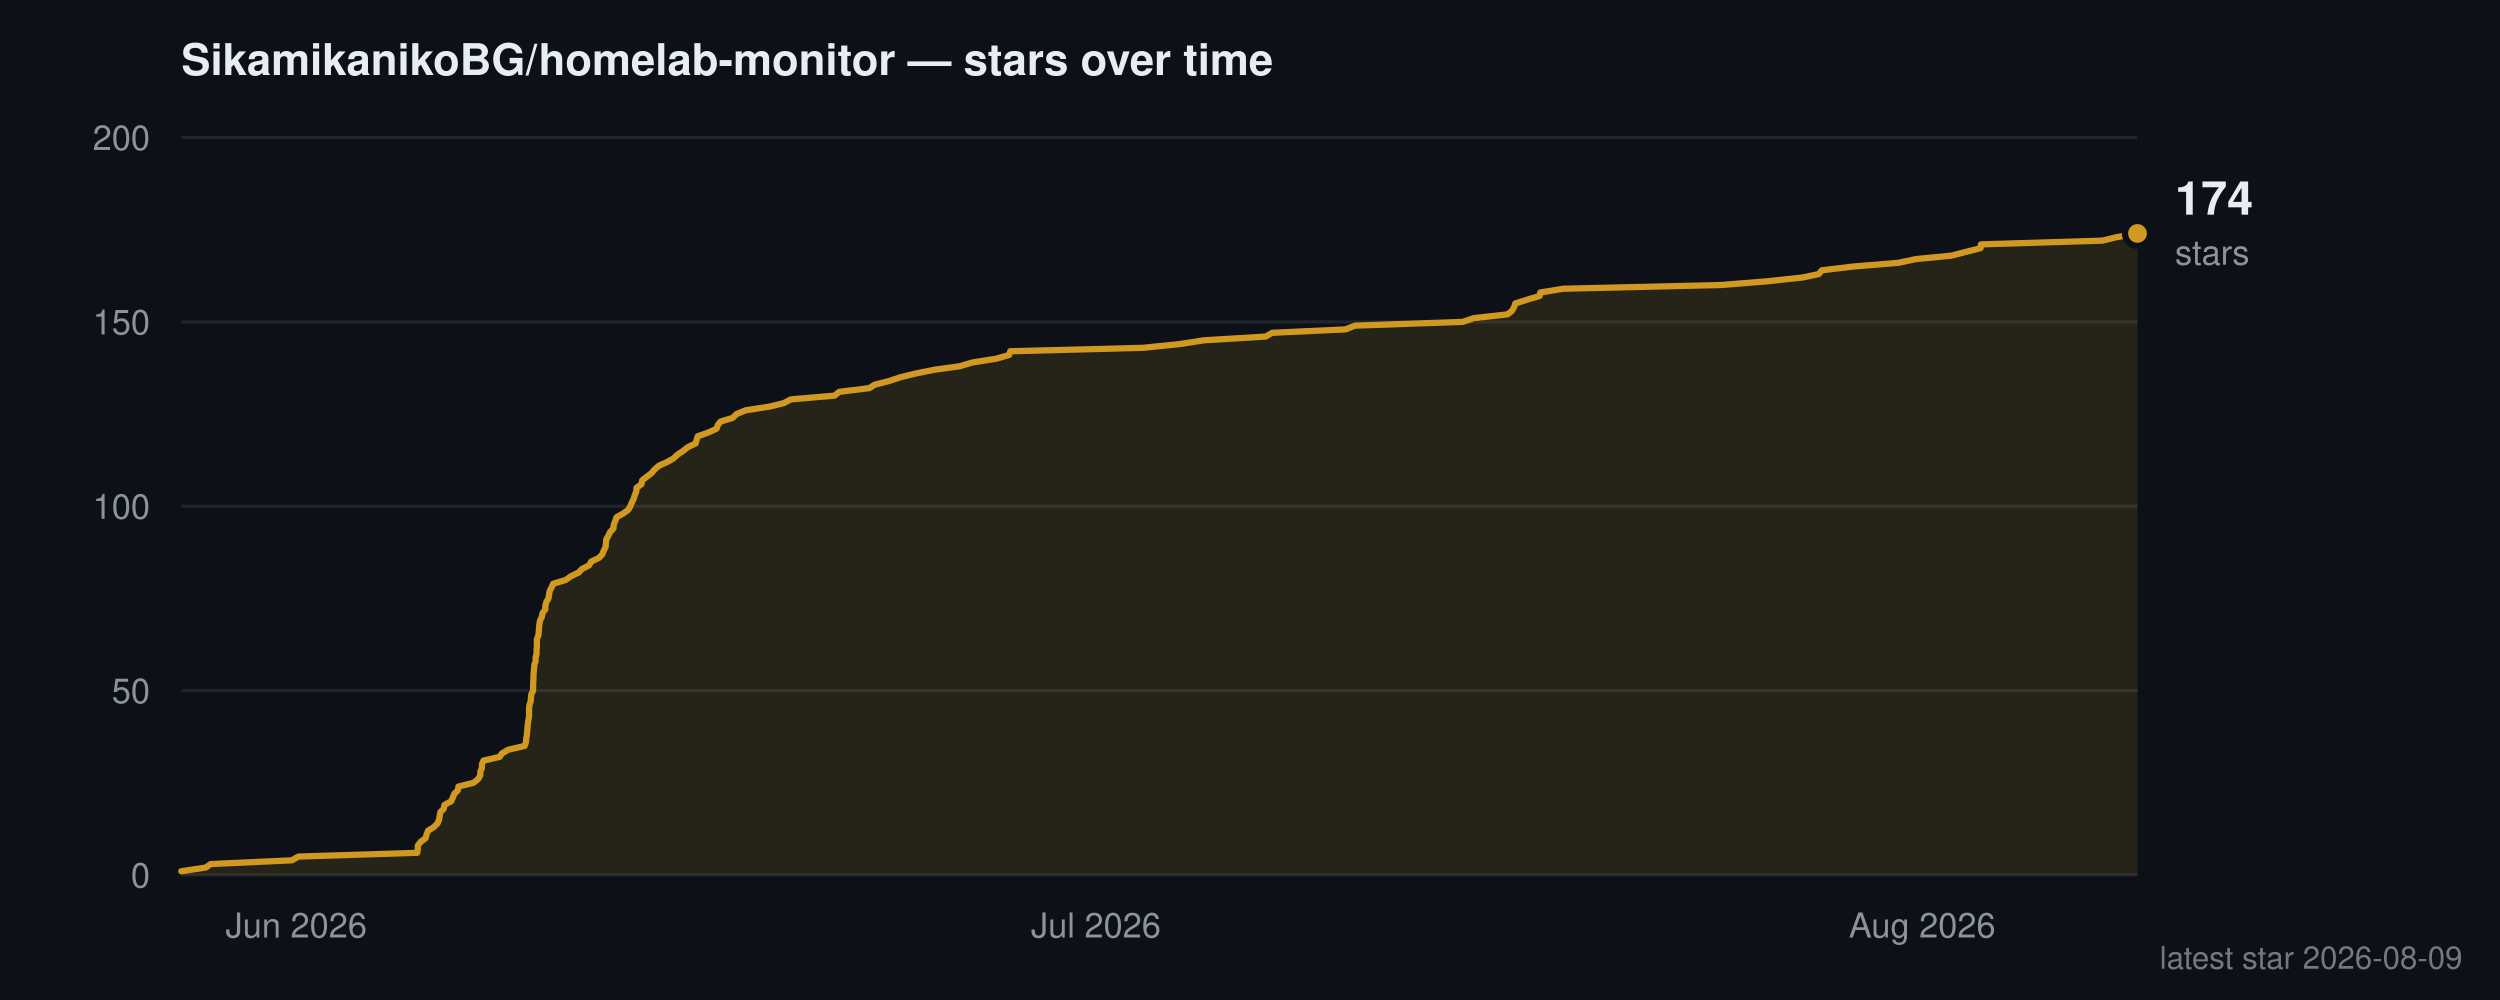
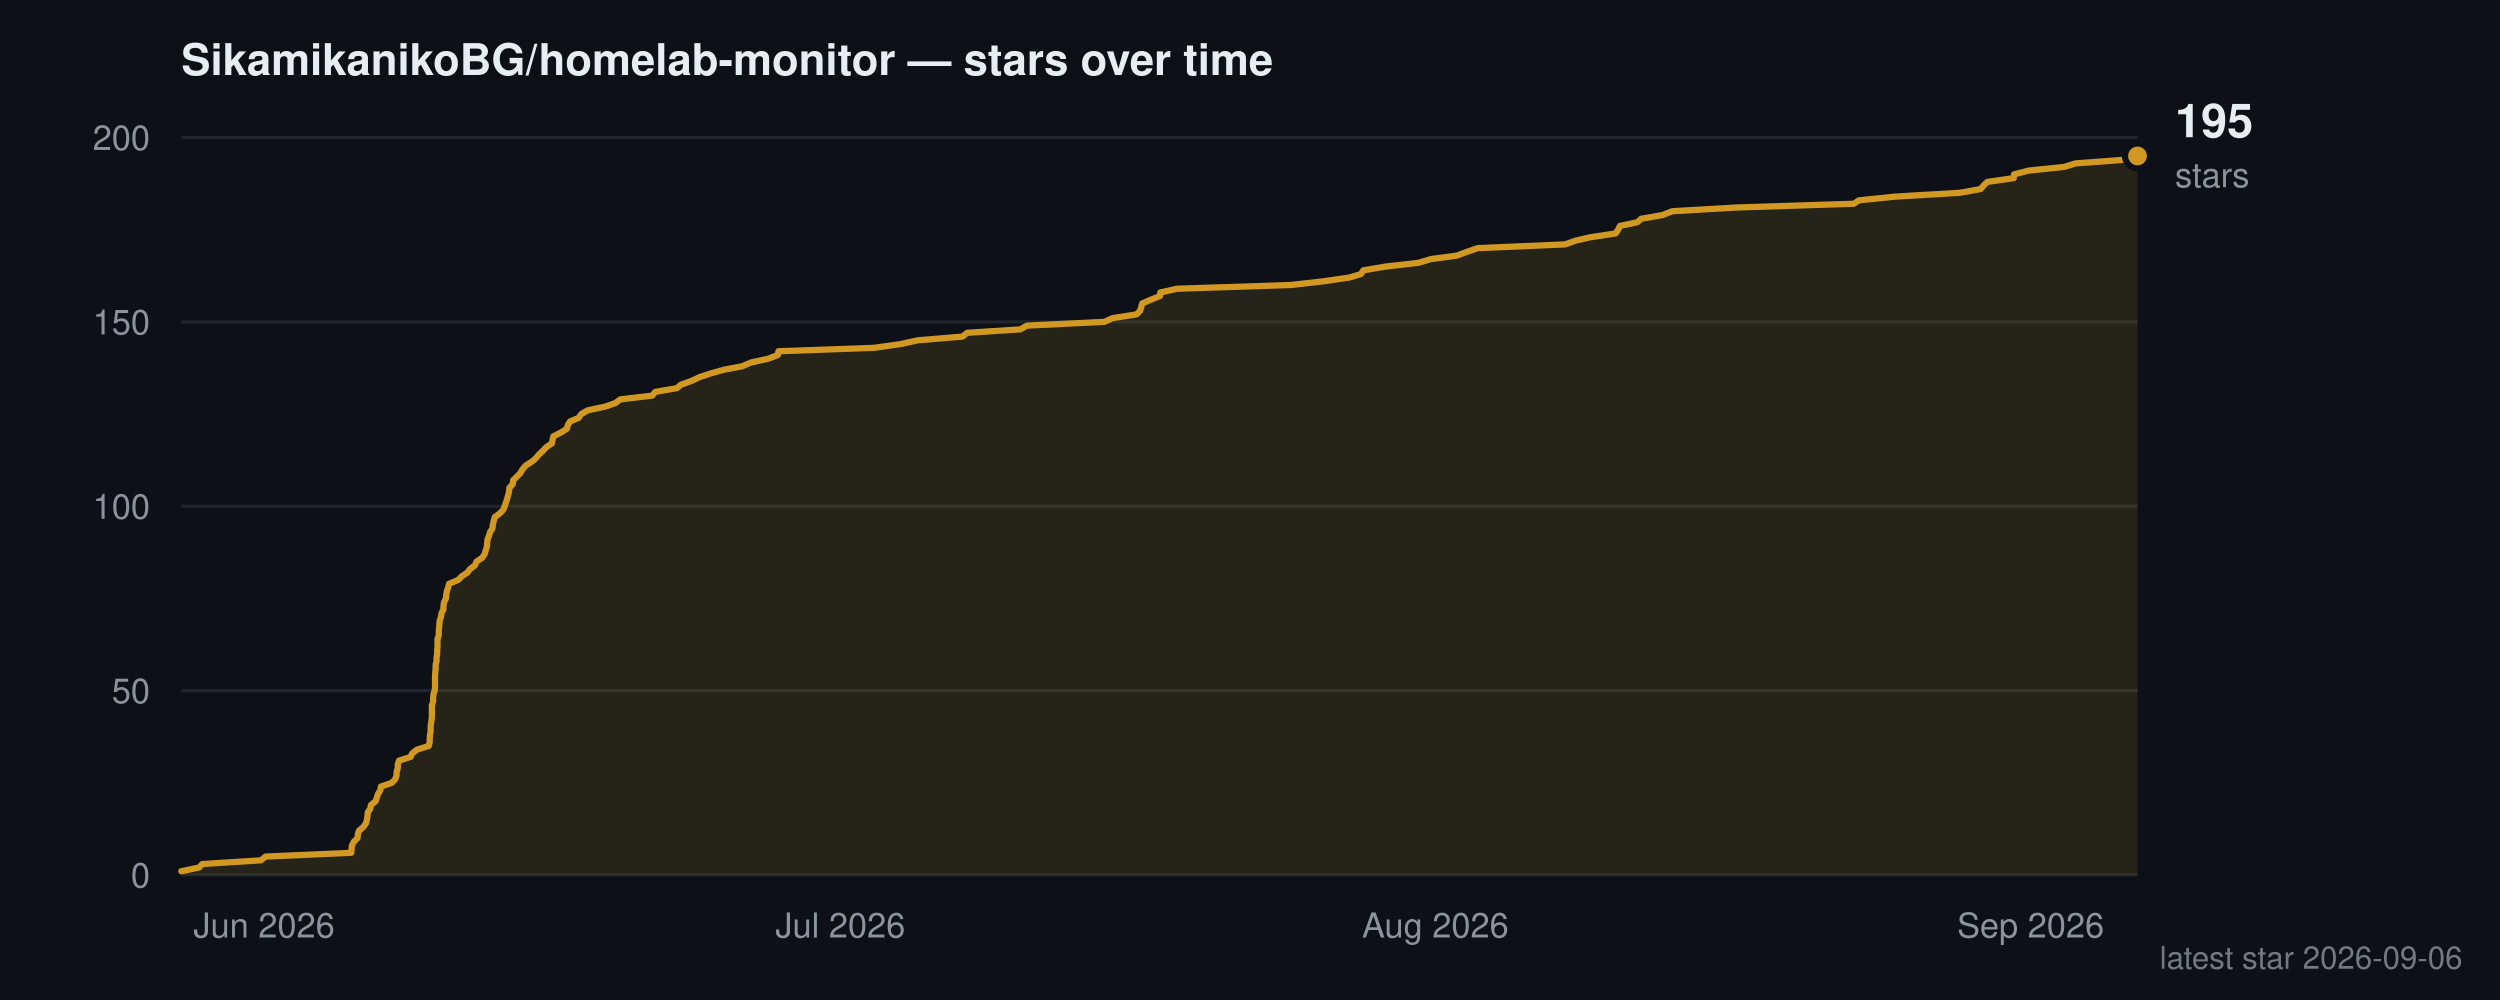
- <svg xmlns="http://www.w3.org/2000/svg" width="800" height="320" viewBox="0 0 800 320" role="img" aria-label="Star history for SikamikanikoBG/homelab-monitor: 174 stars, most recent 2026-08-09">
+ <svg xmlns="http://www.w3.org/2000/svg" width="800" height="320" viewBox="0 0 800 320" role="img" aria-label="Star history for SikamikanikoBG/homelab-monitor: 195 stars, most recent 2026-09-06">
  <rect width="800" height="320" fill="#0d1117" />
  <text x="58" y="24" fill="#e6edf3" font-family="system-ui,-apple-system,Segoe UI,Helvetica,Arial,sans-serif" font-size="14" font-weight="600">SikamikanikoBG/homelab-monitor — stars over time</text>
  <line x1="58" y1="280.0" x2="684" y2="280.0" stroke="#30363d" stroke-width="1" opacity="0.55" />
  <text x="48" y="284.0" text-anchor="end" fill="#8b949e" font-family="system-ui,-apple-system,Segoe UI,Helvetica,Arial,sans-serif" font-size="11">0</text>
  <line x1="58" y1="221.0" x2="684" y2="221.0" stroke="#30363d" stroke-width="1" opacity="0.55" />
  <text x="48" y="225.0" text-anchor="end" fill="#8b949e" font-family="system-ui,-apple-system,Segoe UI,Helvetica,Arial,sans-serif" font-size="11">50</text>
  <line x1="58" y1="162.0" x2="684" y2="162.0" stroke="#30363d" stroke-width="1" opacity="0.55" />
  <text x="48" y="166.0" text-anchor="end" fill="#8b949e" font-family="system-ui,-apple-system,Segoe UI,Helvetica,Arial,sans-serif" font-size="11">100</text>
  <line x1="58" y1="103.0" x2="684" y2="103.0" stroke="#30363d" stroke-width="1" opacity="0.55" />
  <text x="48" y="107.0" text-anchor="end" fill="#8b949e" font-family="system-ui,-apple-system,Segoe UI,Helvetica,Arial,sans-serif" font-size="11">150</text>
  <line x1="58" y1="44.0" x2="684" y2="44.0" stroke="#30363d" stroke-width="1" opacity="0.55" />
  <text x="48" y="48.0" text-anchor="end" fill="#8b949e" font-family="system-ui,-apple-system,Segoe UI,Helvetica,Arial,sans-serif" font-size="11">200</text>
-   <text x="94.8" y="300.0" text-anchor="middle" fill="#8b949e" font-family="system-ui,-apple-system,Segoe UI,Helvetica,Arial,sans-serif" font-size="11">Jun 2026</text>
-   <text x="350.7" y="300.0" text-anchor="middle" fill="#8b949e" font-family="system-ui,-apple-system,Segoe UI,Helvetica,Arial,sans-serif" font-size="11">Jul 2026</text>
-   <text x="615.1" y="300.0" text-anchor="middle" fill="#8b949e" font-family="system-ui,-apple-system,Segoe UI,Helvetica,Arial,sans-serif" font-size="11">Aug 2026</text>
-   <path d="M58.0,280.0 L58.0,278.8 L65.9,277.6 L67.4,276.5 L93.4,275.3 L95.5,274.1 L133.5,272.9 L133.7,271.7 L133.7,270.6 L134.6,269.4 L136.2,268.2 L136.5,267.0 L137.0,265.8 L138.8,264.7 L140.0,263.5 L140.5,262.3 L140.7,261.1 L140.9,259.9 L142.0,258.8 L142.2,257.6 L144.4,256.4 L144.9,255.2 L145.4,254.0 L146.5,252.9 L146.7,251.7 L151.5,250.5 L153.0,249.3 L153.7,248.1 L153.7,247.0 L154.2,245.8 L154.2,244.6 L154.7,243.4 L159.9,242.2 L160.6,241.1 L162.7,239.9 L167.9,238.7 L168.3,237.5 L168.4,236.3 L168.6,235.2 L168.7,234.0 L168.8,232.8 L168.9,231.6 L169.1,230.4 L169.3,229.3 L169.3,228.1 L169.3,226.9 L169.4,225.7 L169.8,224.5 L169.9,223.4 L170.0,222.2 L170.6,221.0 L170.6,219.8 L170.6,218.6 L170.7,217.5 L170.7,216.3 L170.8,215.1 L170.9,213.9 L171.0,212.7 L171.4,211.6 L171.4,210.4 L171.7,209.2 L171.7,208.0 L171.8,206.8 L171.8,205.7 L171.8,204.5 L172.3,203.3 L172.4,202.1 L172.5,200.9 L172.6,199.8 L172.8,198.6 L173.4,197.4 L173.6,196.2 L174.5,195.0 L174.5,193.9 L174.8,192.7 L175.5,191.5 L175.7,190.3 L175.9,189.1 L176.5,188.0 L177.0,186.8 L181.0,185.6 L182.7,184.4 L185.2,183.2 L186.2,182.1 L188.5,180.9 L189.2,179.7 L191.7,178.5 L192.8,177.3 L193.2,176.2 L193.8,175.0 L193.9,173.8 L194.0,172.6 L194.7,171.4 L195.2,170.3 L196.3,169.1 L196.4,167.9 L196.9,166.7 L197.3,165.5 L199.3,164.4 L201.0,163.2 L201.7,162.0 L202.2,160.8 L202.8,159.6 L203.1,158.5 L203.6,157.3 L203.7,156.1 L205.3,154.9 L205.5,153.7 L206.9,152.6 L208.5,151.4 L209.5,150.2 L210.9,149.0 L213.6,147.8 L215.5,146.7 L216.8,145.5 L218.6,144.3 L220.1,143.1 L222.6,141.9 L222.9,140.8 L223.3,139.6 L226.7,138.4 L229.3,137.2 L229.7,136.0 L230.6,134.9 L234.5,133.7 L235.7,132.5 L238.6,131.3 L246.3,130.1 L250.8,129.0 L253.1,127.8 L267.1,126.6 L268.5,125.4 L278.2,124.2 L279.9,123.1 L284.6,121.9 L288.2,120.7 L293.1,119.5 L299.1,118.3 L307.1,117.2 L311.1,116.0 L318.7,114.8 L322.9,113.6 L323.3,112.4 L365.8,111.3 L377.5,110.1 L385.2,108.9 L405.0,107.7 L407.1,106.5 L430.6,105.4 L433.6,104.2 L468.1,103.0 L471.6,101.8 L482.4,100.6 L483.8,99.5 L484.5,98.3 L484.9,97.1 L488.7,95.9 L492.7,94.7 L492.9,93.6 L500.2,92.4 L550.8,91.2 L565.6,90.0 L576.8,88.8 L582.0,87.7 L583.0,86.5 L592.9,85.3 L607.5,84.1 L613.1,82.9 L624.5,81.8 L629.1,80.6 L633.8,79.4 L633.9,78.2 L672.8,77.0 L677.3,75.9 L684.0,74.7 L684.0,280.0 Z" fill="#d29922" opacity="0.13" />
-   <path d="M58.0,278.8 L65.9,277.6 L67.4,276.5 L93.4,275.3 L95.5,274.1 L133.5,272.9 L133.7,271.7 L133.7,270.6 L134.6,269.4 L136.2,268.2 L136.5,267.0 L137.0,265.8 L138.8,264.7 L140.0,263.5 L140.5,262.3 L140.7,261.1 L140.9,259.9 L142.0,258.8 L142.2,257.6 L144.4,256.4 L144.9,255.2 L145.4,254.0 L146.5,252.9 L146.7,251.7 L151.5,250.5 L153.0,249.3 L153.7,248.1 L153.7,247.0 L154.2,245.8 L154.2,244.6 L154.7,243.4 L159.9,242.2 L160.6,241.1 L162.7,239.9 L167.9,238.7 L168.3,237.5 L168.4,236.3 L168.6,235.2 L168.7,234.0 L168.8,232.8 L168.9,231.6 L169.1,230.4 L169.3,229.3 L169.3,228.1 L169.3,226.9 L169.4,225.7 L169.8,224.5 L169.9,223.4 L170.0,222.2 L170.6,221.0 L170.6,219.8 L170.6,218.6 L170.7,217.5 L170.7,216.3 L170.8,215.1 L170.9,213.9 L171.0,212.7 L171.4,211.6 L171.4,210.4 L171.7,209.2 L171.7,208.0 L171.8,206.8 L171.8,205.7 L171.8,204.5 L172.3,203.3 L172.4,202.1 L172.5,200.9 L172.6,199.8 L172.8,198.6 L173.4,197.4 L173.6,196.2 L174.5,195.0 L174.5,193.9 L174.8,192.7 L175.5,191.5 L175.7,190.3 L175.9,189.1 L176.5,188.0 L177.0,186.8 L181.0,185.6 L182.7,184.4 L185.2,183.2 L186.2,182.1 L188.5,180.9 L189.2,179.7 L191.7,178.5 L192.8,177.3 L193.2,176.2 L193.8,175.0 L193.9,173.8 L194.0,172.6 L194.7,171.4 L195.2,170.3 L196.3,169.1 L196.4,167.9 L196.9,166.7 L197.3,165.5 L199.3,164.4 L201.0,163.2 L201.7,162.0 L202.2,160.8 L202.8,159.6 L203.1,158.5 L203.6,157.3 L203.7,156.1 L205.3,154.9 L205.5,153.7 L206.9,152.6 L208.5,151.4 L209.5,150.2 L210.9,149.0 L213.6,147.8 L215.5,146.7 L216.8,145.5 L218.6,144.3 L220.1,143.1 L222.6,141.9 L222.9,140.8 L223.3,139.6 L226.7,138.4 L229.3,137.2 L229.7,136.0 L230.6,134.9 L234.5,133.7 L235.7,132.5 L238.6,131.3 L246.3,130.1 L250.8,129.0 L253.1,127.8 L267.1,126.6 L268.5,125.4 L278.2,124.2 L279.9,123.1 L284.6,121.9 L288.2,120.7 L293.1,119.5 L299.1,118.3 L307.1,117.2 L311.1,116.0 L318.7,114.8 L322.9,113.6 L323.3,112.4 L365.8,111.3 L377.5,110.1 L385.2,108.9 L405.0,107.7 L407.1,106.5 L430.6,105.4 L433.6,104.2 L468.1,103.0 L471.6,101.8 L482.4,100.6 L483.8,99.5 L484.5,98.3 L484.9,97.1 L488.7,95.9 L492.7,94.7 L492.9,93.6 L500.2,92.4 L550.8,91.2 L565.6,90.0 L576.8,88.8 L582.0,87.7 L583.0,86.5 L592.9,85.3 L607.5,84.1 L613.1,82.9 L624.5,81.8 L629.1,80.6 L633.8,79.4 L633.9,78.2 L672.8,77.0 L677.3,75.9 L684.0,74.7" fill="none" stroke="#d29922" stroke-width="2" stroke-linejoin="round" stroke-linecap="round" />
-   <circle cx="684.0" cy="74.7" r="4" fill="#d29922" stroke="#0d1117" stroke-width="2" />
-   <text x="696.0" y="68.7" fill="#e6edf3" font-family="system-ui,-apple-system,Segoe UI,Helvetica,Arial,sans-serif" font-size="15" font-weight="700">174</text>
-   <text x="696.0" y="84.7" fill="#8b949e" font-family="system-ui,-apple-system,Segoe UI,Helvetica,Arial,sans-serif" font-size="11">stars</text>
-   <text x="788" y="310" text-anchor="end" fill="#8b949e" font-family="system-ui,-apple-system,Segoe UI,Helvetica,Arial,sans-serif" font-size="10" opacity="0.8">latest star 2026-08-09</text>
+   <text x="84.5" y="300.0" text-anchor="middle" fill="#8b949e" font-family="system-ui,-apple-system,Segoe UI,Helvetica,Arial,sans-serif" font-size="11">Jun 2026</text>
+   <text x="268.9" y="300.0" text-anchor="middle" fill="#8b949e" font-family="system-ui,-apple-system,Segoe UI,Helvetica,Arial,sans-serif" font-size="11">Jul 2026</text>
+   <text x="459.3" y="300.0" text-anchor="middle" fill="#8b949e" font-family="system-ui,-apple-system,Segoe UI,Helvetica,Arial,sans-serif" font-size="11">Aug 2026</text>
+   <text x="649.8" y="300.0" text-anchor="middle" fill="#8b949e" font-family="system-ui,-apple-system,Segoe UI,Helvetica,Arial,sans-serif" font-size="11">Sep 2026</text>
+   <path d="M58.0,280.0 L58.0,278.8 L63.7,277.6 L64.7,276.5 L83.5,275.3 L85.0,274.1 L112.4,272.9 L112.5,271.7 L112.6,270.6 L113.2,269.4 L114.4,268.2 L114.5,267.0 L114.9,265.8 L116.2,264.7 L117.1,263.5 L117.4,262.3 L117.6,261.1 L117.7,259.9 L118.5,258.8 L118.7,257.6 L120.2,256.4 L120.6,255.2 L121.0,254.0 L121.7,252.9 L121.9,251.7 L125.4,250.5 L126.5,249.3 L126.9,248.1 L126.9,247.0 L127.3,245.8 L127.3,244.6 L127.7,243.4 L131.4,242.2 L131.9,241.1 L133.4,239.9 L137.2,238.7 L137.5,237.5 L137.5,236.3 L137.6,235.2 L137.8,234.0 L137.8,232.8 L137.9,231.6 L138.1,230.4 L138.2,229.3 L138.2,228.1 L138.2,226.9 L138.2,225.7 L138.6,224.5 L138.6,223.4 L138.7,222.2 L139.1,221.0 L139.2,219.8 L139.2,218.6 L139.2,217.5 L139.2,216.3 L139.3,215.1 L139.4,213.9 L139.4,212.7 L139.7,211.6 L139.7,210.4 L139.9,209.2 L139.9,208.0 L140.0,206.8 L140.0,205.7 L140.0,204.5 L140.4,203.3 L140.4,202.1 L140.5,200.9 L140.6,199.8 L140.7,198.6 L141.1,197.4 L141.3,196.2 L141.9,195.0 L141.9,193.9 L142.1,192.7 L142.7,191.5 L142.8,190.3 L143.0,189.1 L143.4,188.0 L143.7,186.8 L146.6,185.6 L147.8,184.4 L149.6,183.2 L150.4,182.1 L152.0,180.9 L152.5,179.7 L154.3,178.5 L155.1,177.3 L155.4,176.2 L155.8,175.0 L155.9,173.8 L156.0,172.6 L156.5,171.4 L156.8,170.3 L157.6,169.1 L157.7,167.9 L158.0,166.7 L158.3,165.5 L159.8,164.4 L161.0,163.2 L161.5,162.0 L161.9,160.8 L162.3,159.6 L162.6,158.5 L162.9,157.3 L163.0,156.1 L164.1,154.9 L164.2,153.7 L165.3,152.6 L166.5,151.4 L167.2,150.2 L168.2,149.0 L170.1,147.8 L171.4,146.7 L172.4,145.5 L173.7,144.3 L174.8,143.1 L176.6,141.9 L176.8,140.8 L177.1,139.6 L179.5,138.4 L181.4,137.2 L181.7,136.0 L182.4,134.9 L185.2,133.7 L186.0,132.5 L188.1,131.3 L193.7,130.1 L196.9,129.0 L198.5,127.8 L208.7,126.6 L209.7,125.4 L216.6,124.2 L217.9,123.1 L221.3,121.9 L223.8,120.7 L227.4,119.5 L231.7,118.3 L237.5,117.2 L240.3,116.0 L245.8,114.8 L248.9,113.6 L249.1,112.4 L279.8,111.3 L288.2,110.1 L293.7,108.9 L308.0,107.7 L309.5,106.5 L326.5,105.4 L328.6,104.2 L353.4,103.0 L356.0,101.8 L363.7,100.6 L364.8,99.5 L365.2,98.3 L365.5,97.1 L368.3,95.9 L371.2,94.7 L371.3,93.6 L376.6,92.4 L413.0,91.2 L423.7,90.0 L431.8,88.8 L435.5,87.7 L436.3,86.5 L443.4,85.3 L453.9,84.1 L457.9,82.9 L466.2,81.8 L469.4,80.6 L472.9,79.4 L500.9,78.2 L504.2,77.0 L509.0,75.9 L517.0,74.7 L517.8,73.5 L518.4,72.3 L524.0,71.1 L525.2,70.0 L532.1,68.8 L535.1,67.6 L555.7,66.4 L593.2,65.2 L594.9,64.1 L606.7,62.9 L627.1,61.7 L633.8,60.5 L634.8,59.3 L636.0,58.2 L644.4,57.0 L644.5,55.8 L649.1,54.6 L660.6,53.4 L664.1,52.3 L680.1,51.1 L684.0,49.9 L684.0,280.0 Z" fill="#d29922" opacity="0.13" />
+   <path d="M58.0,278.8 L63.7,277.6 L64.7,276.5 L83.5,275.3 L85.0,274.1 L112.4,272.9 L112.5,271.7 L112.6,270.6 L113.2,269.4 L114.4,268.2 L114.5,267.0 L114.9,265.8 L116.2,264.7 L117.1,263.5 L117.4,262.3 L117.6,261.1 L117.7,259.9 L118.5,258.8 L118.7,257.6 L120.2,256.4 L120.6,255.2 L121.0,254.0 L121.7,252.9 L121.9,251.7 L125.4,250.5 L126.5,249.3 L126.9,248.1 L126.9,247.0 L127.3,245.8 L127.3,244.6 L127.7,243.4 L131.4,242.2 L131.9,241.1 L133.4,239.9 L137.2,238.7 L137.5,237.5 L137.5,236.3 L137.6,235.2 L137.8,234.0 L137.8,232.8 L137.9,231.6 L138.1,230.4 L138.2,229.3 L138.2,228.1 L138.2,226.9 L138.2,225.7 L138.6,224.5 L138.6,223.4 L138.7,222.2 L139.1,221.0 L139.2,219.8 L139.2,218.6 L139.2,217.5 L139.2,216.3 L139.3,215.1 L139.4,213.9 L139.4,212.7 L139.7,211.6 L139.7,210.4 L139.9,209.2 L139.9,208.0 L140.0,206.8 L140.0,205.7 L140.0,204.5 L140.4,203.3 L140.4,202.1 L140.5,200.9 L140.6,199.8 L140.7,198.6 L141.1,197.4 L141.3,196.2 L141.9,195.0 L141.9,193.9 L142.1,192.7 L142.7,191.5 L142.8,190.3 L143.0,189.1 L143.4,188.0 L143.7,186.8 L146.6,185.6 L147.8,184.4 L149.6,183.2 L150.4,182.1 L152.0,180.9 L152.5,179.7 L154.3,178.5 L155.1,177.3 L155.4,176.2 L155.8,175.0 L155.9,173.8 L156.0,172.6 L156.5,171.4 L156.8,170.3 L157.6,169.1 L157.7,167.9 L158.0,166.7 L158.3,165.5 L159.8,164.4 L161.0,163.2 L161.5,162.0 L161.9,160.8 L162.3,159.6 L162.6,158.5 L162.9,157.3 L163.0,156.1 L164.1,154.9 L164.2,153.7 L165.3,152.6 L166.5,151.4 L167.2,150.2 L168.2,149.0 L170.1,147.8 L171.4,146.7 L172.4,145.5 L173.7,144.3 L174.8,143.1 L176.6,141.9 L176.8,140.8 L177.1,139.6 L179.5,138.4 L181.4,137.2 L181.7,136.0 L182.4,134.9 L185.2,133.7 L186.0,132.5 L188.1,131.3 L193.7,130.1 L196.9,129.0 L198.5,127.8 L208.7,126.6 L209.7,125.4 L216.6,124.2 L217.9,123.1 L221.3,121.9 L223.8,120.7 L227.4,119.5 L231.7,118.3 L237.5,117.2 L240.3,116.0 L245.8,114.8 L248.9,113.6 L249.1,112.4 L279.8,111.3 L288.2,110.1 L293.7,108.9 L308.0,107.7 L309.5,106.5 L326.5,105.4 L328.6,104.2 L353.4,103.0 L356.0,101.8 L363.7,100.6 L364.8,99.5 L365.2,98.3 L365.5,97.1 L368.3,95.9 L371.2,94.7 L371.3,93.6 L376.6,92.4 L413.0,91.2 L423.7,90.0 L431.8,88.8 L435.5,87.7 L436.3,86.5 L443.4,85.3 L453.9,84.1 L457.9,82.9 L466.2,81.8 L469.4,80.6 L472.9,79.4 L500.9,78.2 L504.2,77.0 L509.0,75.9 L517.0,74.7 L517.8,73.5 L518.4,72.3 L524.0,71.1 L525.2,70.0 L532.1,68.8 L535.1,67.6 L555.7,66.4 L593.2,65.2 L594.9,64.1 L606.7,62.9 L627.1,61.7 L633.8,60.5 L634.8,59.3 L636.0,58.2 L644.4,57.0 L644.5,55.8 L649.1,54.6 L660.6,53.4 L664.1,52.3 L680.1,51.1 L684.0,49.9" fill="none" stroke="#d29922" stroke-width="2" stroke-linejoin="round" stroke-linecap="round" />
+   <circle cx="684.0" cy="49.9" r="4" fill="#d29922" stroke="#0d1117" stroke-width="2" />
+   <text x="696.0" y="43.9" fill="#e6edf3" font-family="system-ui,-apple-system,Segoe UI,Helvetica,Arial,sans-serif" font-size="15" font-weight="700">195</text>
+   <text x="696.0" y="59.9" fill="#8b949e" font-family="system-ui,-apple-system,Segoe UI,Helvetica,Arial,sans-serif" font-size="11">stars</text>
+   <text x="788" y="310" text-anchor="end" fill="#8b949e" font-family="system-ui,-apple-system,Segoe UI,Helvetica,Arial,sans-serif" font-size="10" opacity="0.8">latest star 2026-09-06</text>
</svg>
